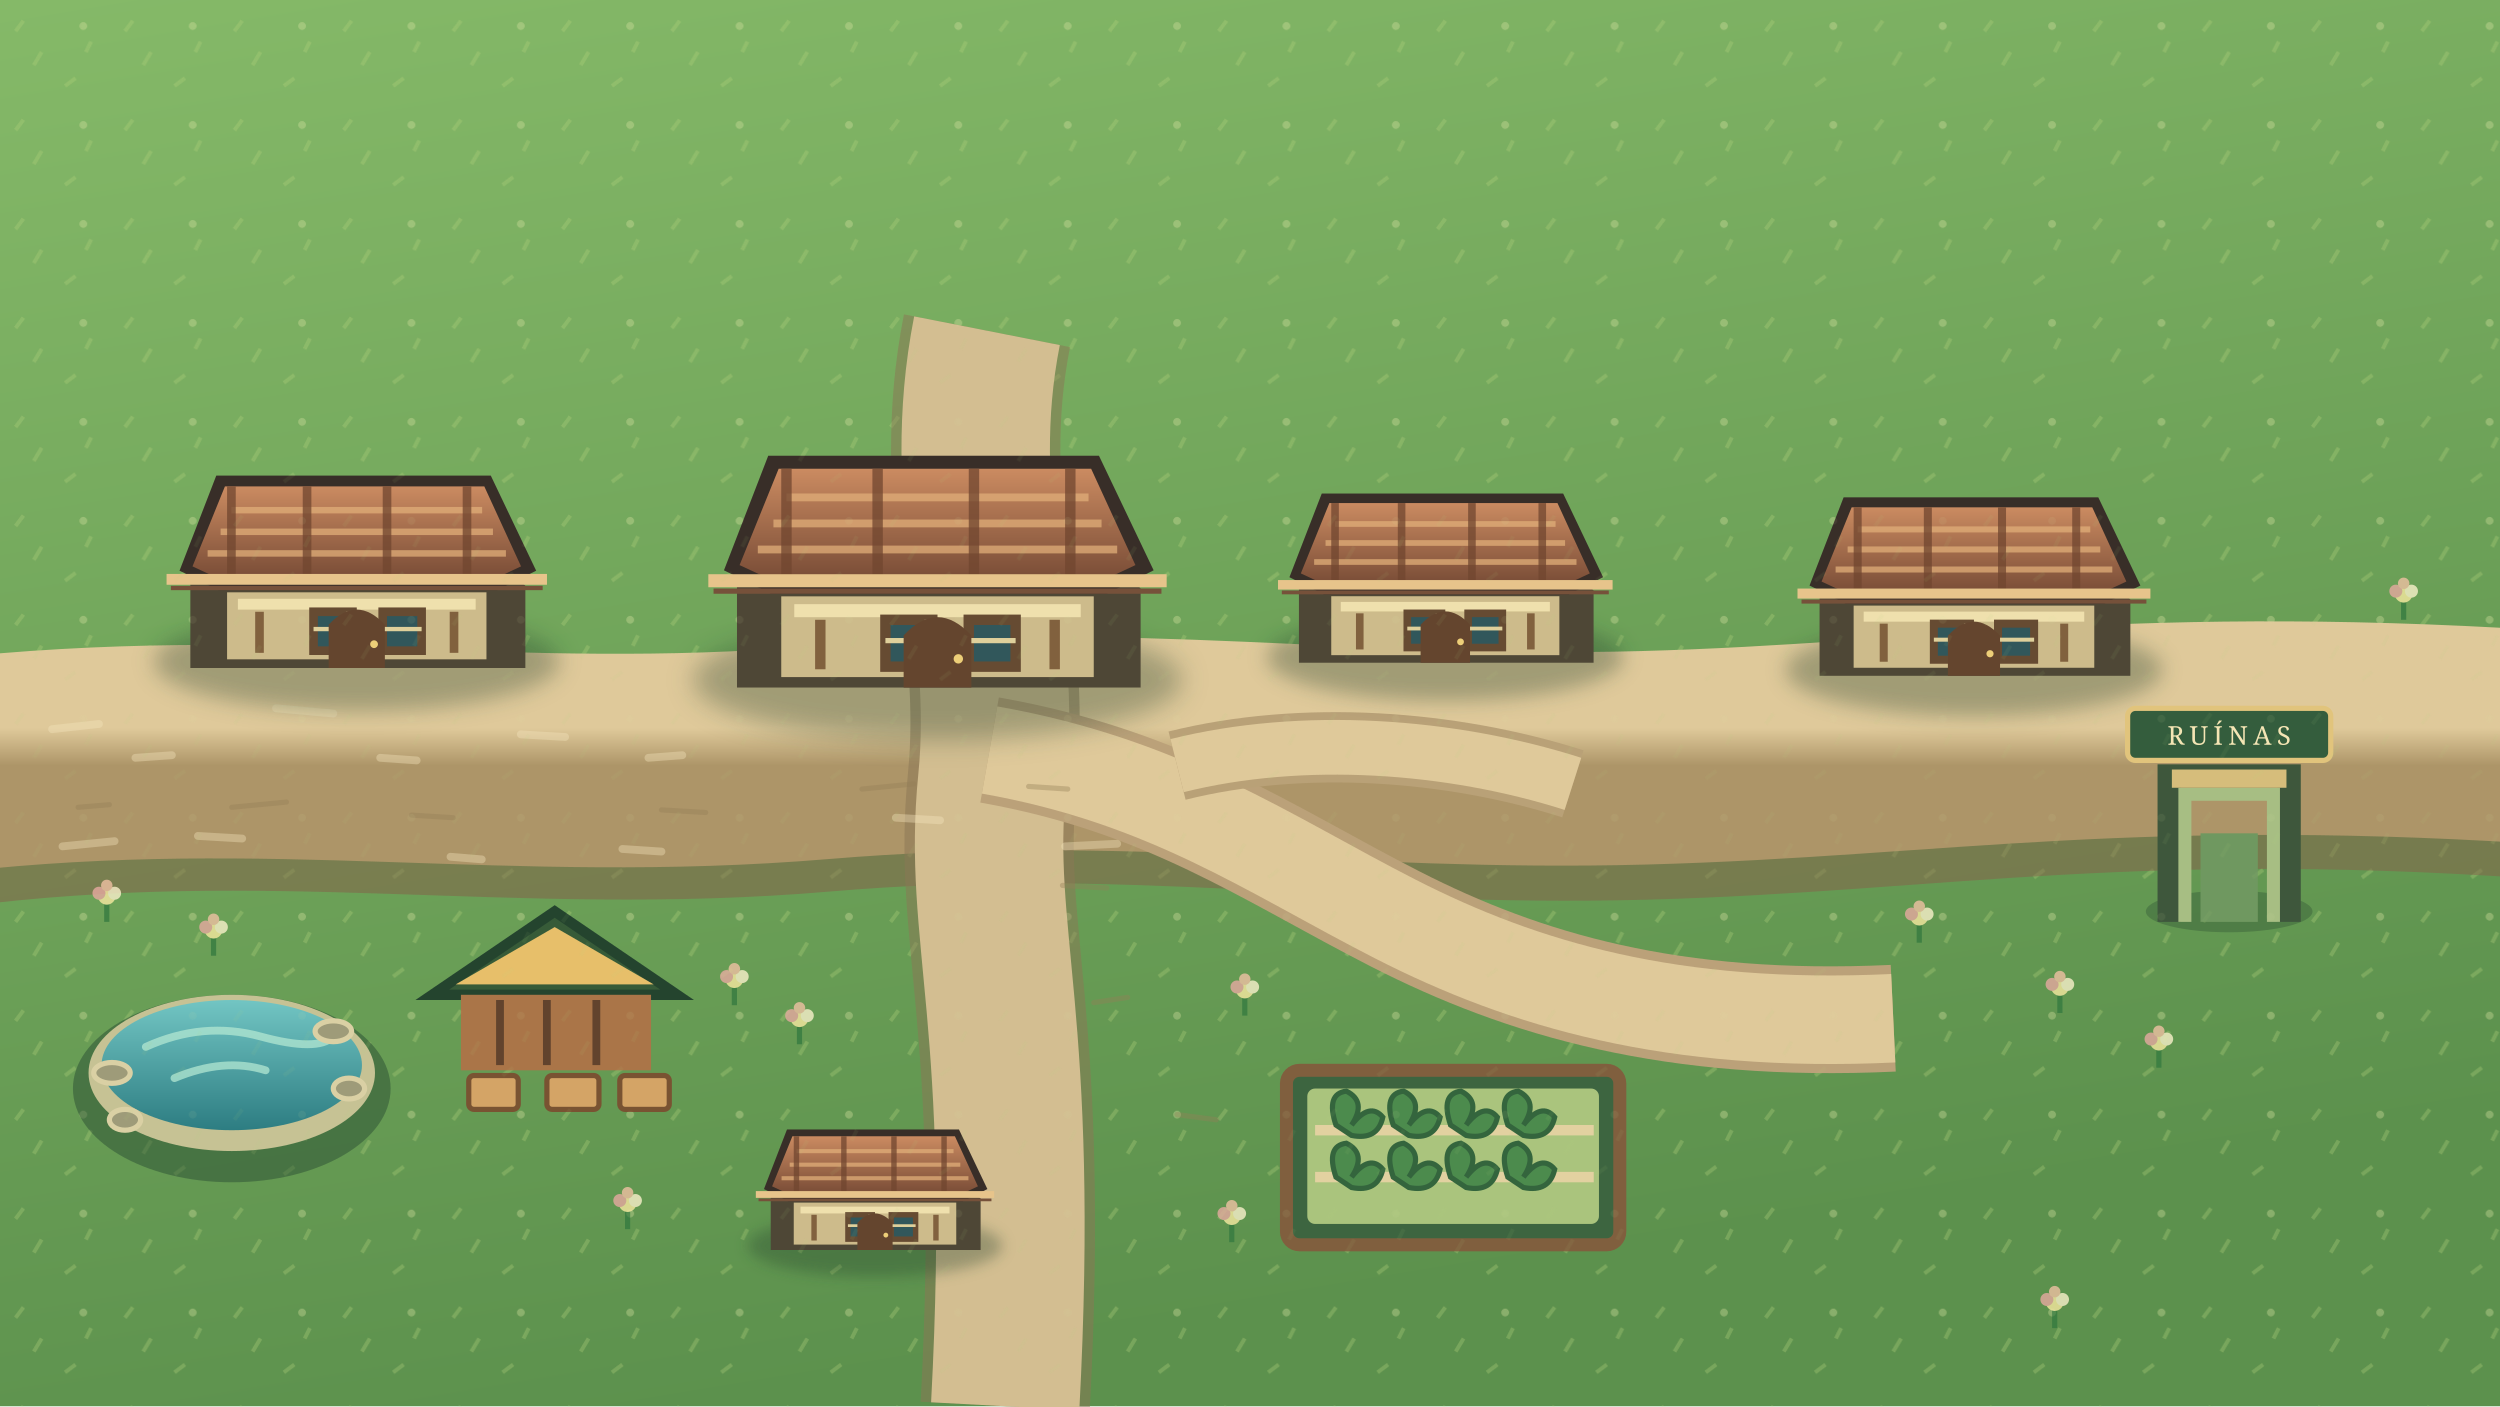
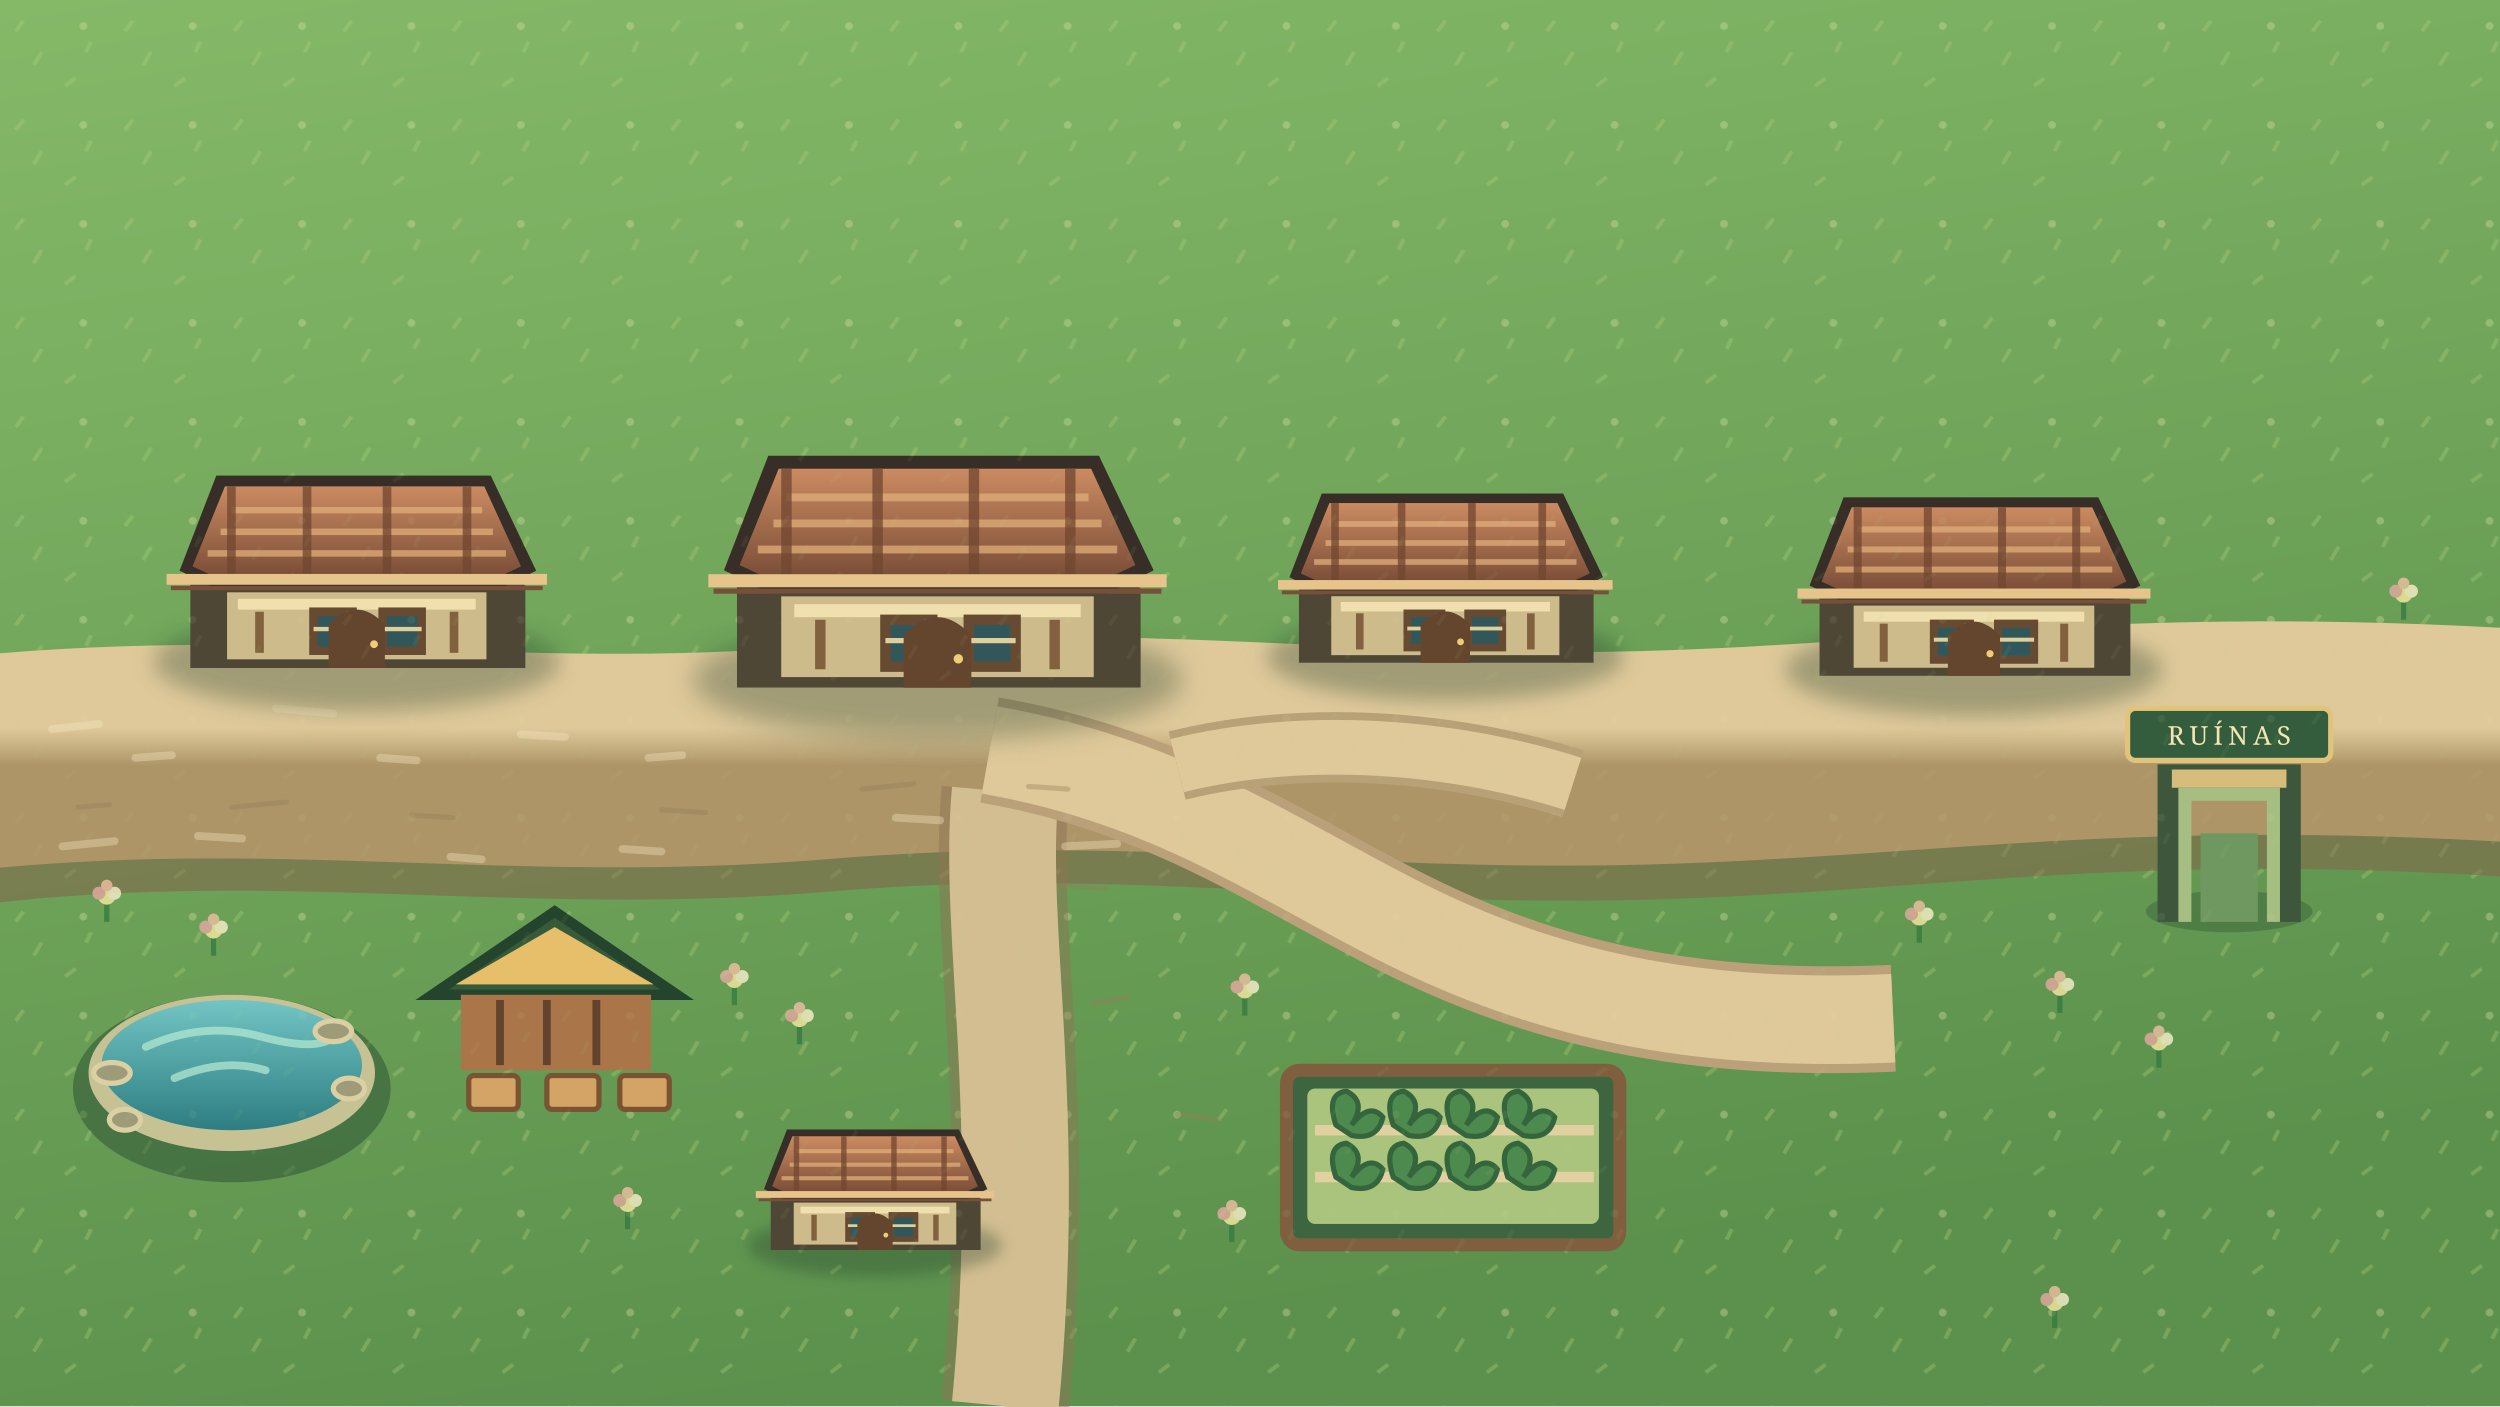
<svg xmlns="http://www.w3.org/2000/svg" width="960" height="540" viewBox="0 0 960 540">
  <defs>
    <linearGradient id="grass" x2=".3" y2="1">
      <stop stop-color="#85b968" />
      <stop offset="1" stop-color="#5c914d" />
    </linearGradient>
    <linearGradient id="road" x2="0" y2="1">
      <stop stop-color="#dfc99a" />
      <stop offset="1" stop-color="#ad9568" />
    </linearGradient>
    <linearGradient id="roof" x2="0" y2="1">
      <stop stop-color="#cb8b61" />
      <stop offset="1" stop-color="#764a35" />
    </linearGradient>
    <linearGradient id="wood" x2="0" y2="1">
      <stop stop-color="#bd9862" />
      <stop offset="1" stop-color="#755333" />
    </linearGradient>
    <linearGradient id="water" x2="0" y2="1">
      <stop stop-color="#72c5c3" />
      <stop offset="1" stop-color="#2d7d82" />
    </linearGradient>
    <radialGradient id="tree">
      <stop stop-color="#8cbe66" />
      <stop offset=".65" stop-color="#4e8849" />
      <stop offset="1" stop-color="#2f603b" />
    </radialGradient>
    <filter id="shadow" x="-30%" y="-30%" width="160%" height="170%">
      <feGaussianBlur stdDeviation="5" />
    </filter>
    <pattern id="grassTexture" width="42" height="38" patternUnits="userSpaceOnUse">
      <path d="M6 12l3 -4m4 17l3 -5m17 0l2 -4M25 33l4 -3" stroke="#b1cf79" stroke-width="1.5" opacity=".28" fill="none" />
      <circle cx="32" cy="10" r="1.5" fill="#d3df9c" opacity=".32" />
    </pattern>
    <g id="tree">
      <ellipse cx="2" cy="20" rx="26" ry="12" fill="#1f4933" opacity=".4" filter="url(#shadow)" />
      <path d="M-5 10h12v24H-5z" fill="#69492f" />
      <path d="M-2 13L2 31" stroke="#b68752" stroke-width="3" />
      <circle cx="-9" cy="-3" r="17" fill="#386f40" />
      <circle cx="7" cy="-10" r="19" fill="url(#tree)" />
      <circle cx="17" cy="3" r="15" fill="#4e8b48" />
      <circle cx="-2" cy="8" r="17" fill="#4d8b48" />
      <path d="M-13 -8q8 -13 19 -6m2 -7q9 -3 14 7" fill="none" stroke="#b7d881" stroke-width="3" opacity=".65" />
      <circle cx="-8" cy="1" r="4" fill="#a5c96a" opacity=".5" />
    </g>
    <g id="flower">
      <path d="M0 10V2" stroke="#367a40" stroke-width="2" />
      <circle cx="0" cy="0" r="3.4" fill="#f6e9a0" />
      <circle cx="-3" cy="-1" r="2.5" fill="#e6a9a0" />
      <circle cx="3" cy="-1" r="2.5" fill="#f9f0cb" />
      <circle cy="-4" r="2.2" fill="#efc1a2" />
    </g>
    <g id="house">
      <ellipse cx="0" cy="47" rx="94" ry="23" fill="#243f2c" opacity=".33" filter="url(#shadow)" />
      <path d="M-77 11L-65 -2H65L78 12V50H-77Z" fill="#4e4736" />
      <path d="M-82 5L-65 -39H62L83 5L65 14H-64Z" fill="#382e28" />
      <path d="M-76 3L-61 -34H59L76 3L61 10H-61Z" fill="url(#roof)" />
      <path d="M-69 -3H69M-63 -13H63M-58 -23H58" stroke="#e0ae78" stroke-width="3" opacity=".75" />
      <path d="M-58 -34V8M-23 -34V9M14 -34V9M51 -34V8" stroke="#70452f" stroke-width="4" opacity=".75" />
      <path d="M-60 15H60V46H-60Z" fill="#cdbb8b" />
      <path d="M-55 18H55V23H-55Z" fill="#efe0ad" />
      <path d="M-45 24V43M45 24V43" stroke="#81613e" stroke-width="4" />
      <path d="M-20 24H-2V42H-20Z" fill="#31575b" stroke="#664b32" stroke-width="4" />
      <path d="M12 24H30V42H12Z" fill="#31575b" stroke="#664b32" stroke-width="4" />
      <path d="M-4 25H2V42H-4Z M-20 32H-2M12 32H30" stroke="#dfd09b" stroke-width="2" />
      <path d="M-13 50H13V30Q0 16 -13 30Z" fill="#64452e" />
      <circle cx="8" cy="39" r="1.8" fill="#edce78" />
      <path d="M-88 9H88" stroke="#e7c48b" stroke-width="5" />
      <path d="M-86 13H86" stroke="#76513a" stroke-width="2" />
    </g>
  </defs>
  <rect width="960" height="540" fill="url(#grass)" />
  <rect width="960" height="540" fill="url(#grassTexture)" />
  <path d="M-20 303C105 287 198 307 315 297S518 303 631 300S820 280 990 293" fill="none" stroke="#806b4c" stroke-width="91" opacity=".65" />
  <path d="M-20 294C106 280 195 299 315 289S518 294 631 291S820 272 990 284" fill="none" stroke="url(#road)" stroke-width="82" />
-   <path d="M379 127C366 193 387 240 381 300S394 390 386 540" fill="none" stroke="#8b7654" stroke-width="65" opacity=".52" />
-   <path d="M379 127C366 193 387 240 381 300S394 390 386 540" fill="none" stroke="#d3be91" stroke-width="57" />
+   <path d="M386 304C381 358 397 426 386 540" fill="none" stroke="#8b7654" stroke-width="49" opacity=".5" />
+   <path d="M386 304C381 358 397 426 386 540" fill="none" stroke="#d3be91" stroke-width="41" />
  <path d="M380 288C448 300 487 328 536 353S642 395 727 391" fill="none" stroke="#bba179" stroke-width="41" />
  <path d="M380 288C448 300 487 328 536 353S642 395 727 391" fill="none" stroke="#dfc99a" stroke-width="34" />
  <path d="M452 294C500 282 557 286 604 301" fill="none" stroke="#b9a177" stroke-width="27" />
  <path d="M452 294C500 282 557 286 604 301" fill="none" stroke="#dfc99a" stroke-width="21" />
  <g fill="none" stroke-linecap="round" opacity=".38">
    <path d="M20 280l18 -2m14 13l14 -1m40 -18l22 2m18 17l14 1m40 -10l17 1m32 8l13 -1m-238 35l20 -2m32 -2l17 1m80 7l12 1m54 -4l15 1m90 -13l17 1m48 10l20 -1" stroke="#f4e5bd" stroke-width="3" />
    <path d="M30 310l12 -1m47 1l21 -2m48 5l16 1m80 -3l17 1m60 -9l20 -2m44 1l15 1m-2 37l17 1m-5 44l13 -2m19 45l15 2" stroke="#947d56" stroke-width="2" />
  </g>
  <g opacity=".8">
    <use href="#flower" x="41" y="344" />
    <use href="#flower" x="82" y="357" />
    <use href="#flower" x="282" y="376" />
    <use href="#flower" x="307" y="391" />
    <use href="#flower" x="478" y="380" />
    <use href="#flower" x="737" y="352" />
    <use href="#flower" x="791" y="379" />
    <use href="#flower" x="829" y="400" />
    <use href="#flower" x="241" y="462" />
    <use href="#flower" x="473" y="467" />
    <use href="#flower" x="789" y="500" />
    <use href="#flower" x="923" y="228" />
  </g>
  <ellipse cx="89" cy="418" rx="61" ry="36" fill="#385f3a" opacity=".65" />
  <ellipse cx="89" cy="412" rx="55" ry="30" fill="#c6c294" />
  <ellipse cx="89" cy="409" rx="50" ry="25" fill="url(#water)" />
  <path d="M56 402q22 -10 44 -4t28 0M67 414q19 -8 35 -3" fill="none" stroke="#b2e7d2" stroke-width="3" stroke-linecap="round" opacity=".75" />
  <g fill="#9e9b79" stroke="#dad0a4" stroke-width="2">
    <ellipse cx="43" cy="412" rx="7" ry="4" />
    <ellipse cx="48" cy="430" rx="6" ry="4" />
    <ellipse cx="128" cy="396" rx="7" ry="4" />
    <ellipse cx="134" cy="418" rx="6" ry="4" />
  </g>
  <g transform="translate(137 215) scale(.83)">
    <use href="#house" />
  </g>
  <g transform="translate(360 214) scale(1)">
    <use href="#house" />
  </g>
  <g transform="translate(758 221) scale(.77)">
    <use href="#house" />
  </g>
  <g transform="translate(555 218) scale(.73)">
    <use href="#house" />
  </g>
  <g transform="translate(336 454) scale(.52)">
    <use href="#house" />
  </g>
  <path d="M166 382L213 350L260 382Z" fill="#375b38" stroke="#24442e" stroke-width="4" />
  <path d="M175 378L213 356L251 378Z" fill="#e7bf6a" />
  <path d="M177 382H250V411H177Z" fill="#aa7548" />
  <g stroke="#62432d" stroke-width="3">
    <path d="M192 384V409M210 384V409M229 384V409" />
  </g>
  <g fill="#d4a466" stroke="#795332" stroke-width="2">
    <rect x="180" y="413" width="19" height="13" rx="2" />
    <rect x="210" y="413" width="20" height="13" rx="2" />
    <rect x="238" y="413" width="19" height="13" rx="2" />
  </g>
  <rect x="494" y="411" width="128" height="67" rx="5" fill="#3d6540" stroke="#805f3e" stroke-width="5" />
  <rect x="502" y="418" width="112" height="52" rx="3" fill="#aac47d" />
  <path d="M505 434H612M505 452H612" stroke="#e2d1a0" stroke-width="4" />
  <g fill="#4c8b4d" stroke="#34653d" stroke-width="2">
    <path d="M513 432q-4 -12 4 -13q8 4 2 13q7 -9 12 -3q-2 9 -12 7Z" />
    <path d="M535 432q-4 -12 4 -13q8 4 2 13q7 -9 12 -3q-2 9 -12 7Z" />
    <path d="M557 432q-4 -12 4 -13q8 4 2 13q7 -9 12 -3q-2 9 -12 7Z" />
    <path d="M579 432q-4 -12 4 -13q8 4 2 13q7 -9 12 -3q-2 9 -12 7Z" />
    <path d="M513 452q-4 -12 4 -13q8 4 2 13q7 -9 12 -3q-2 9 -12 7Z" />
    <path d="M535 452q-4 -12 4 -13q8 4 2 13q7 -9 12 -3q-2 9 -12 7Z" />
    <path d="M557 452q-4 -12 4 -13q8 4 2 13q7 -9 12 -3q-2 9 -12 7Z" />
    <path d="M579 452q-4 -12 4 -13q8 4 2 13q7 -9 12 -3q-2 9 -12 7Z" />
  </g>
  <g>
    <use href="#tree" x="25" y="197" transform="translate(25 197) scale(.95) translate(-25 -197)" />
    <use href="#tree" x="62" y="252" />
    <use href="#tree" x="244" y="157" />
    <use href="#tree" x="523" y="156" />
    <use href="#tree" x="575" y="202" />
    <use href="#tree" x="629" y="163" />
    <use href="#tree" x="833" y="176" />
    <use href="#tree" x="921" y="210" />
    <use href="#tree" x="941" y="276" />
    <use href="#tree" x="55" y="463" />
    <use href="#tree" x="239" y="450" />
    <use href="#tree" x="455" y="472" />
    <use href="#tree" x="535" y="478" />
    <use href="#tree" x="819" y="479" />
    <use href="#tree" x="916" y="440" />
  </g>
  <g transform="translate(856 324)">
    <ellipse cy="26" rx="32" ry="8" fill="#22402c" opacity=".3" />
    <path d="M-23 30V-26H23V30" fill="none" stroke="#3e573c" stroke-width="9" />
    <path d="M-17 30V-19H17V30" fill="none" stroke="#a7be83" stroke-width="5" />
    <path d="M-11 -4H11V30H-11Z" fill="#6f9860" />
    <path d="M-22 -25H22" stroke="#d6bd7b" stroke-width="7" />
    <rect x="-39" y="-52" width="78" height="20" rx="3" fill="#345d3d" stroke="#e1c47c" stroke-width="2" />
    <text x="0" y="-38" text-anchor="middle" font-size="10" fill="#f4e5b4" font-family="serif" letter-spacing="2">RUÍNAS</text>
  </g>
  <rect width="960" height="540" fill="url(#grassTexture)" opacity=".25" />
</svg>
